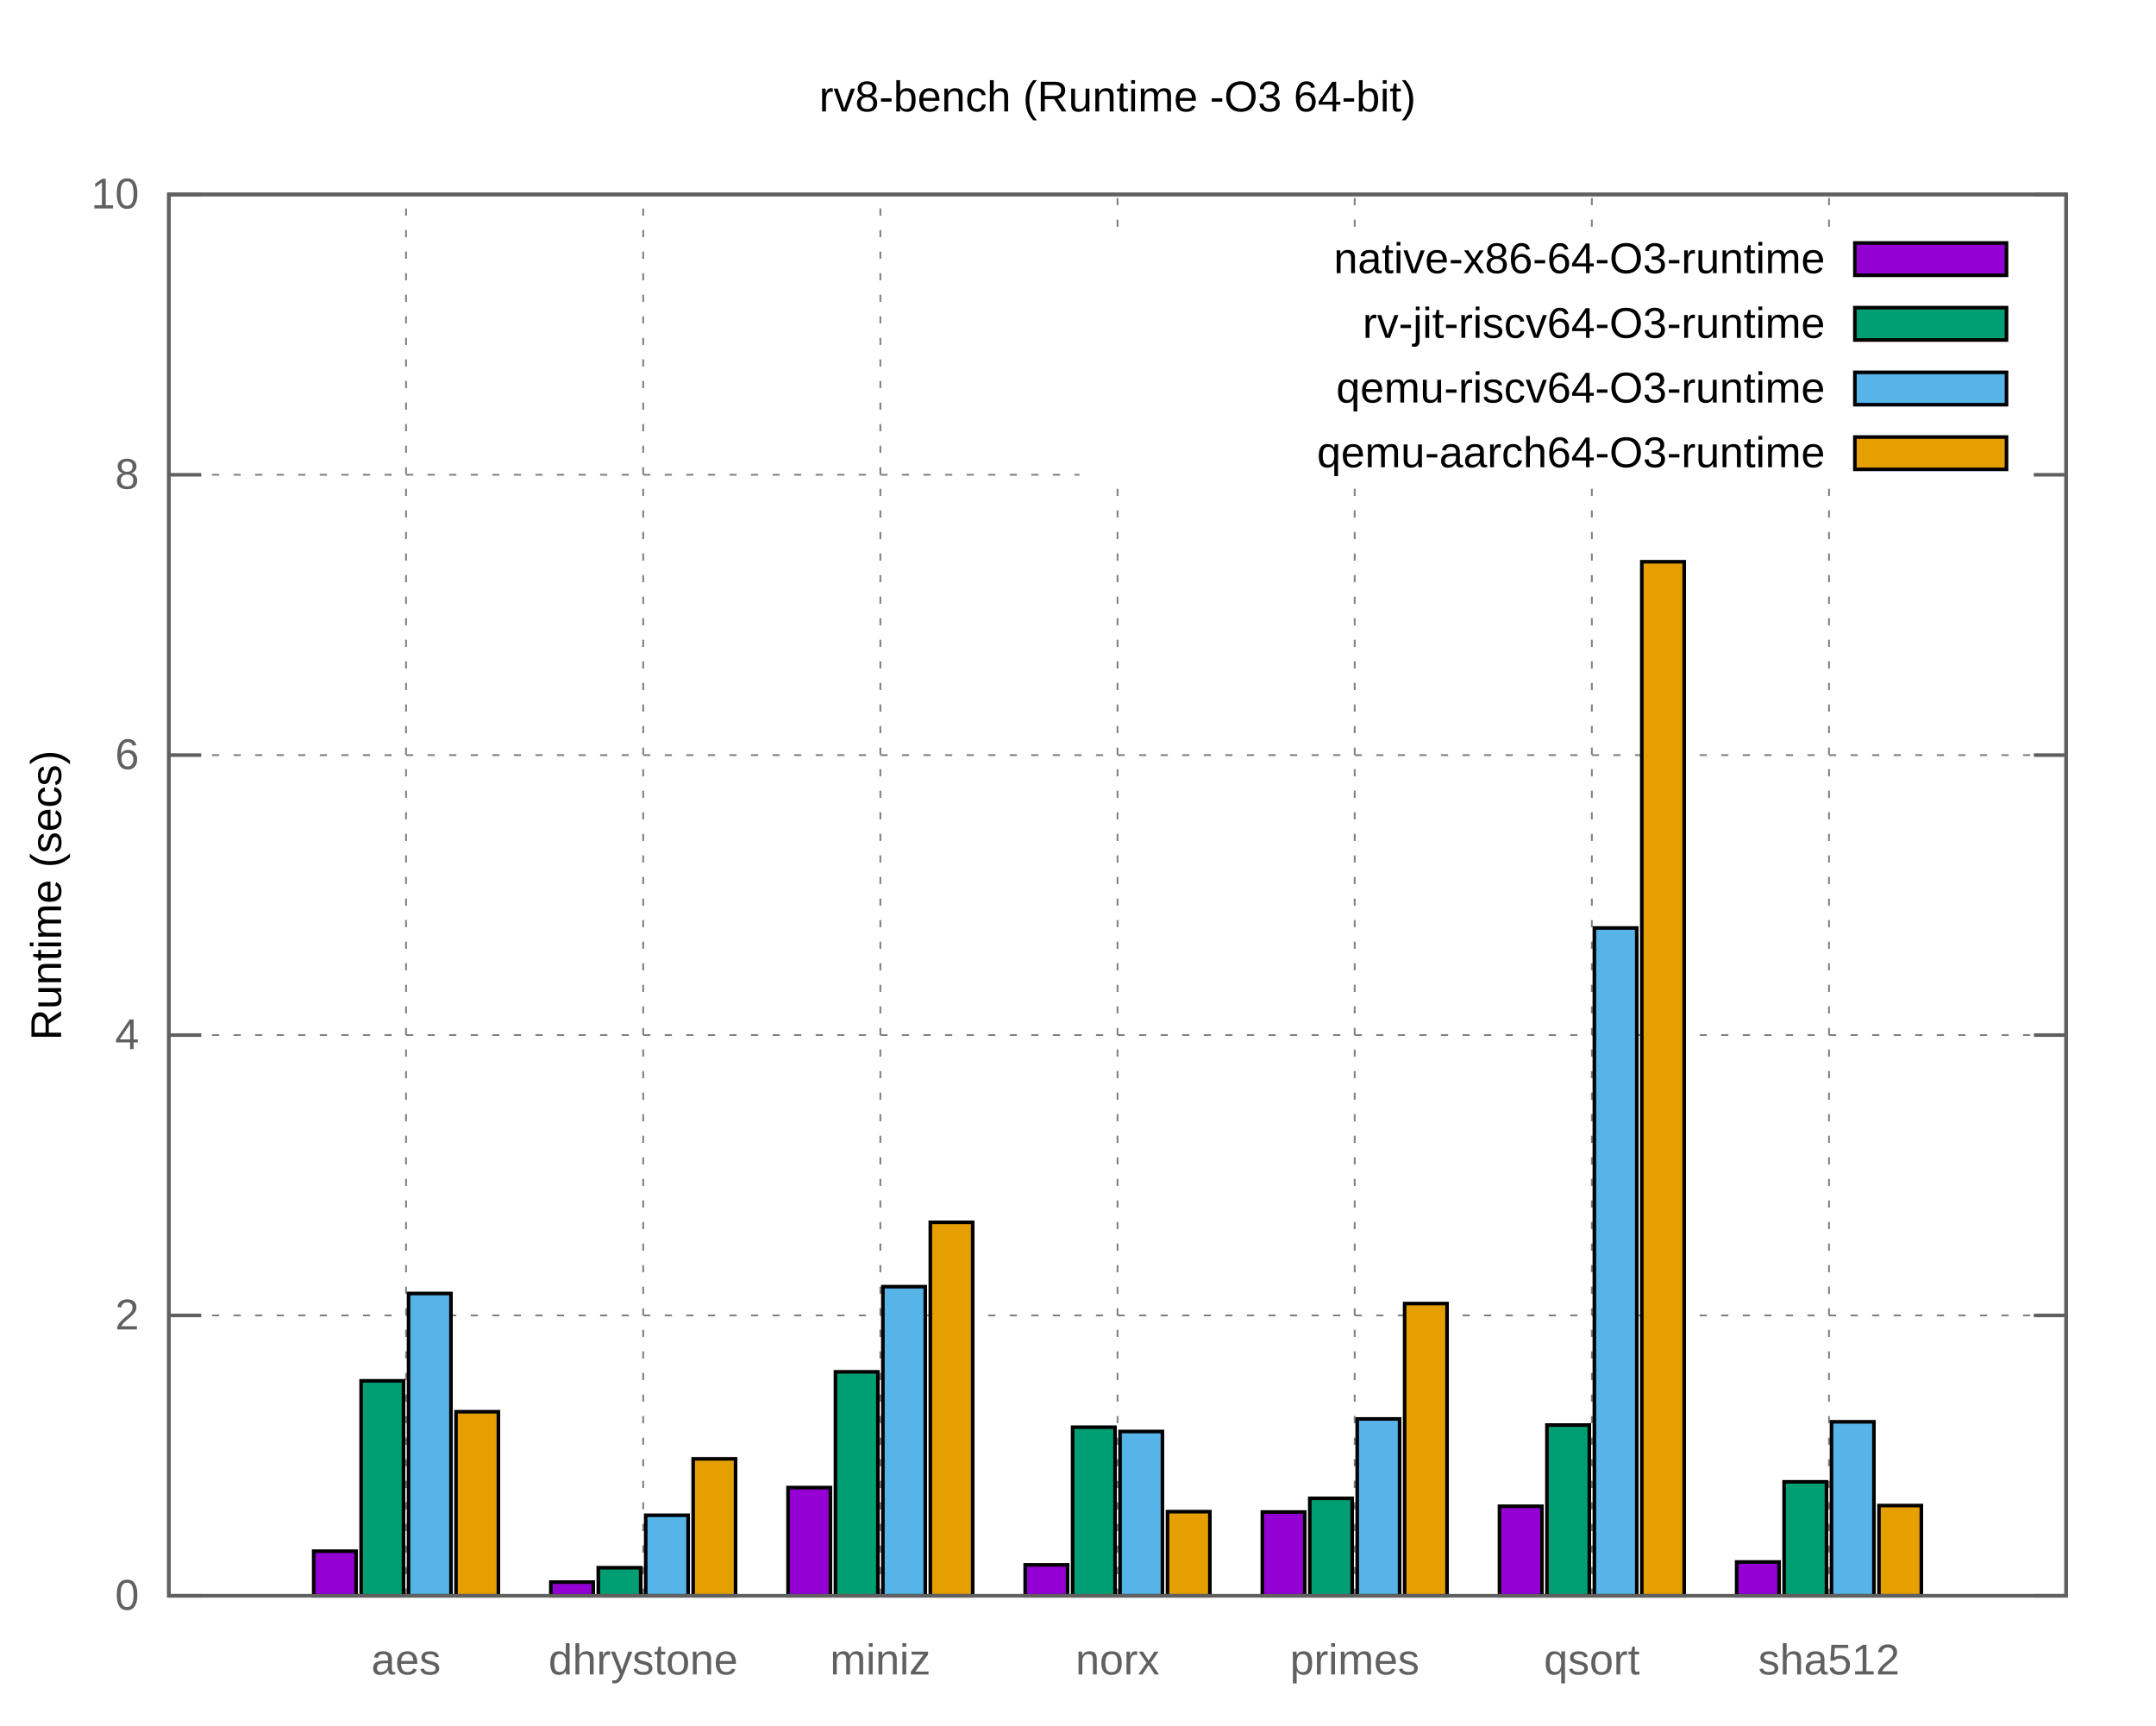
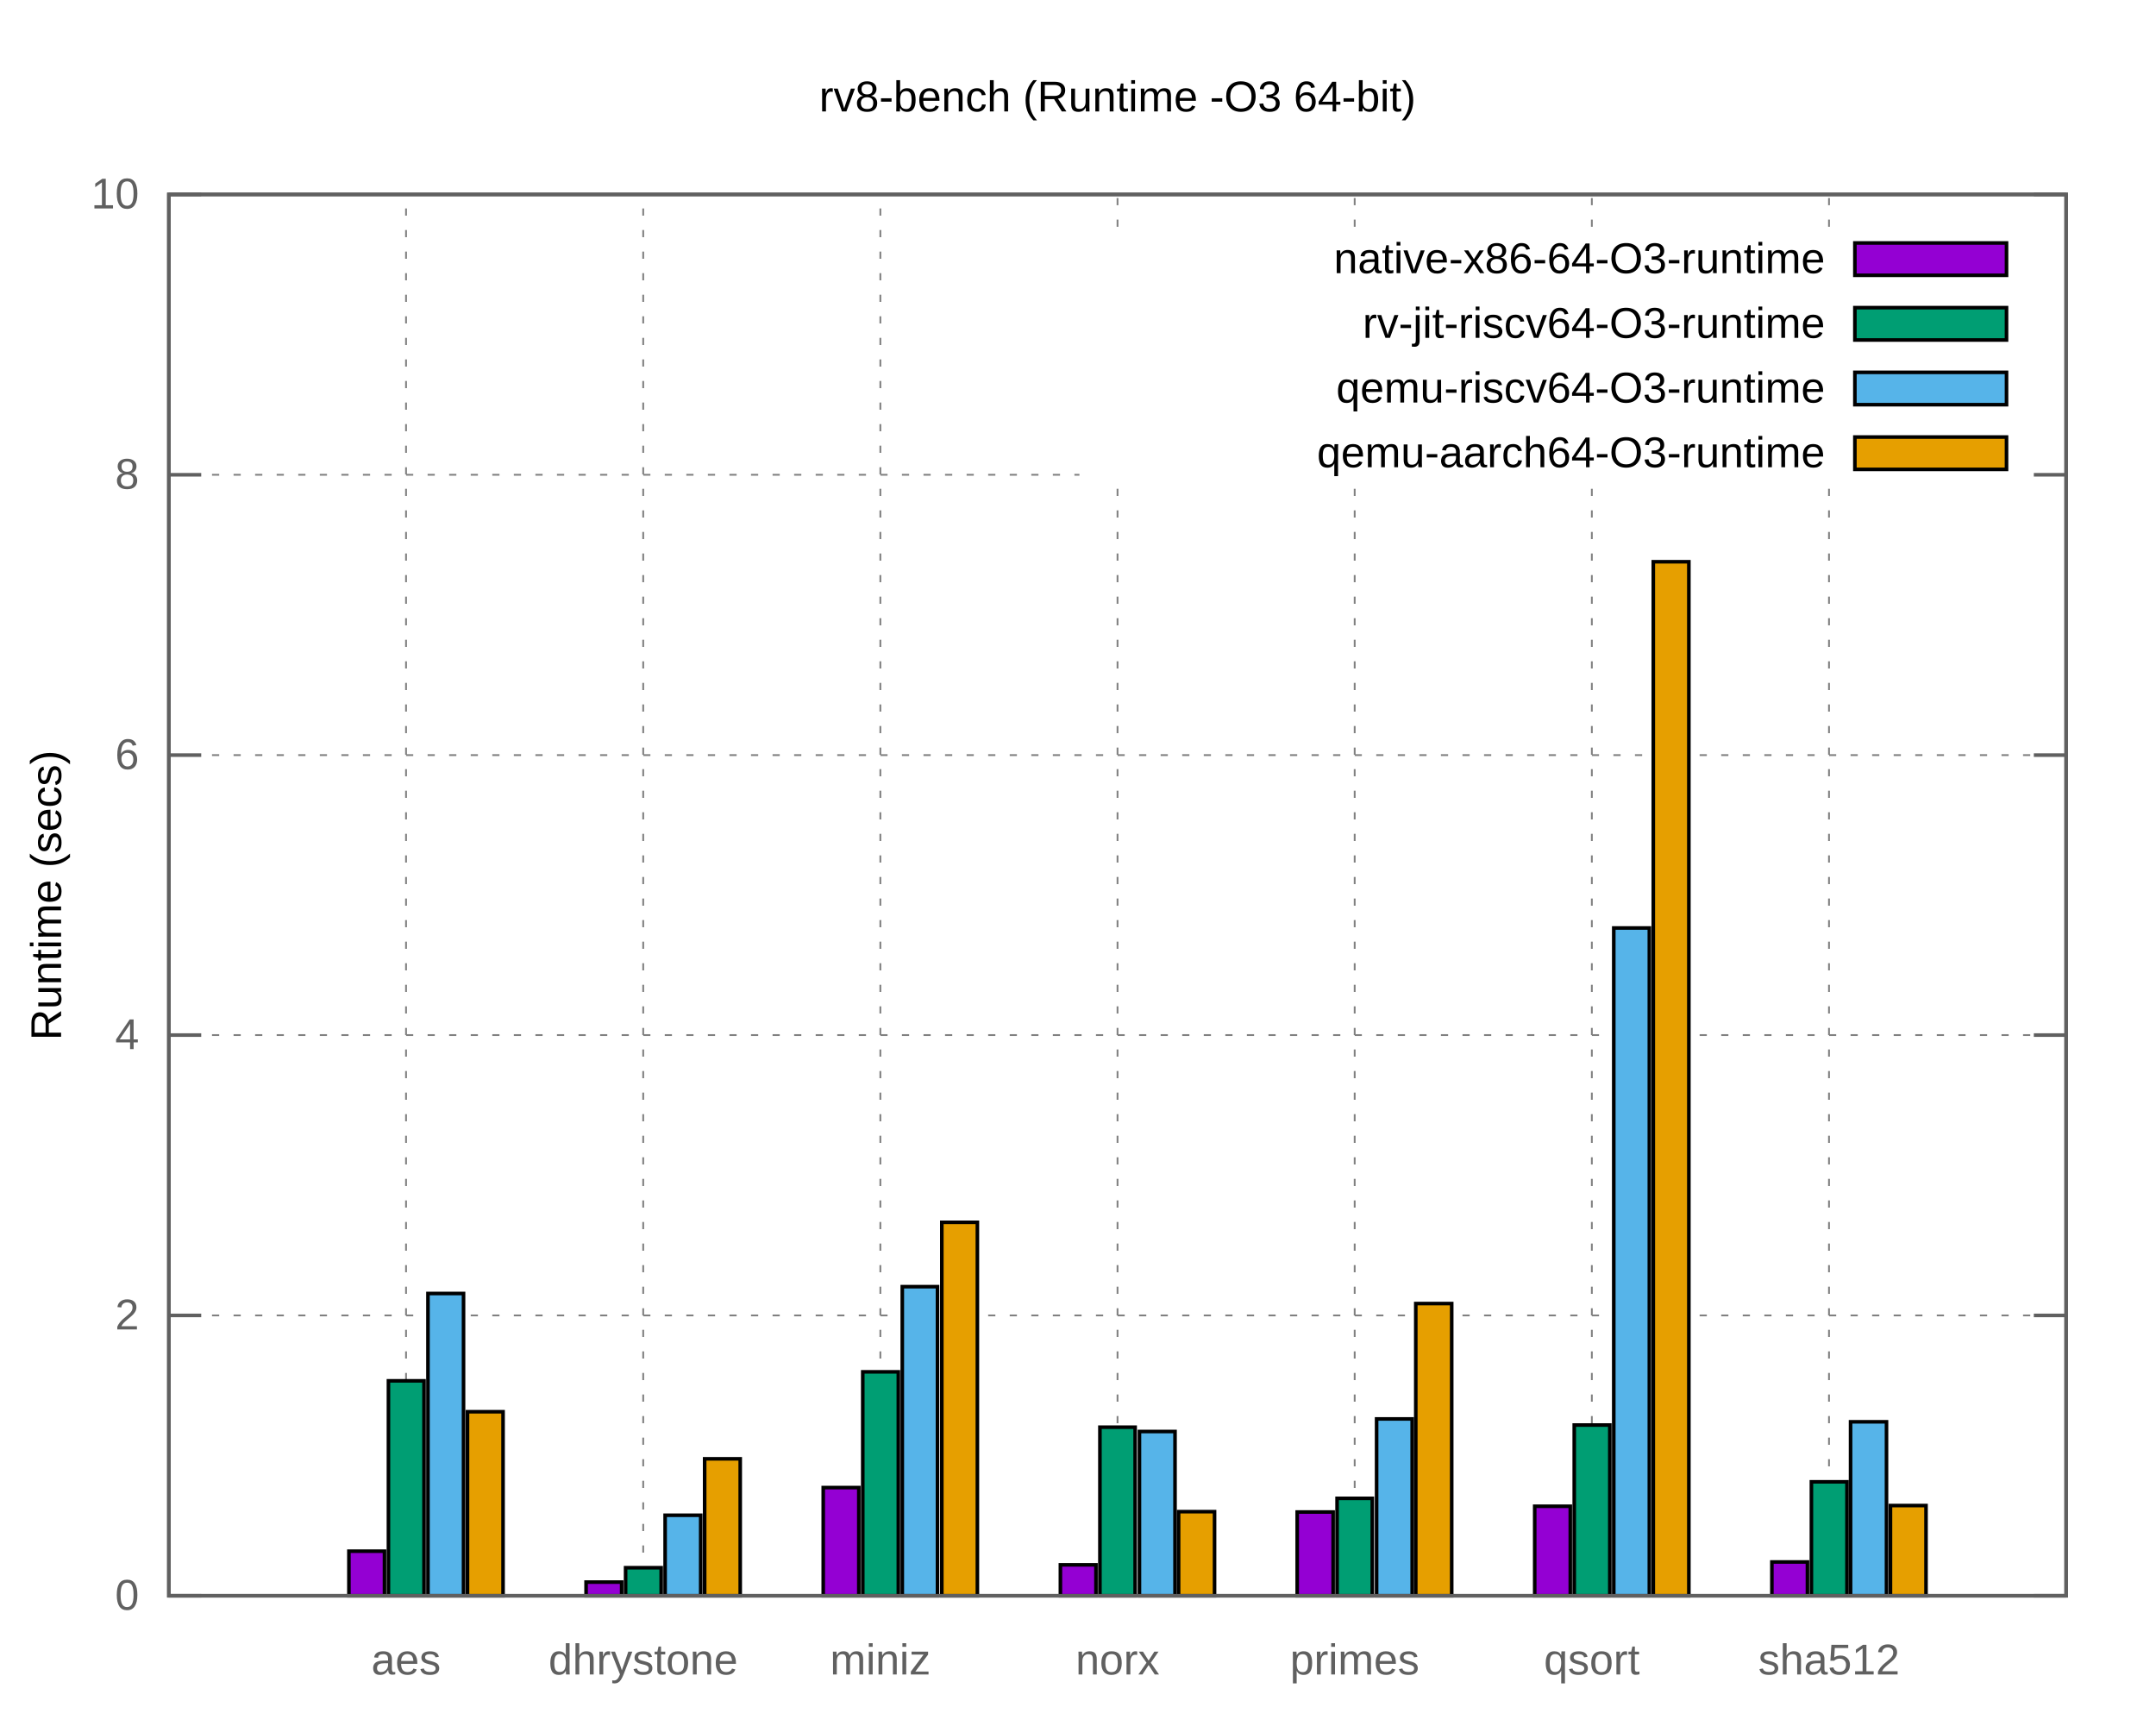
<svg xmlns="http://www.w3.org/2000/svg" xmlns:xlink="http://www.w3.org/1999/xlink" width="600" height="480" viewBox="0 0 600 480">
  <g id="gnuplot_canvas">
    <rect x="0" y="0" width="600" height="480" fill="none" />
    <defs>
      <circle id="gpDot" r="0.5" stroke-width="0.5" />
      <path id="gpPt0" stroke-width="0.222" stroke="currentColor" d="M-1,0 h2 M0,-1 v2" />
      <path id="gpPt1" stroke-width="0.222" stroke="currentColor" d="M-1,-1 L1,1 M1,-1 L-1,1" />
      <path id="gpPt2" stroke-width="0.222" stroke="currentColor" d="M-1,0 L1,0 M0,-1 L0,1 M-1,-1 L1,1 M-1,1 L1,-1" />
      <rect id="gpPt3" stroke-width="0.222" stroke="currentColor" x="-1" y="-1" width="2" height="2" />
      <rect id="gpPt4" stroke-width="0.222" stroke="currentColor" fill="currentColor" x="-1" y="-1" width="2" height="2" />
      <circle id="gpPt5" stroke-width="0.222" stroke="currentColor" cx="0" cy="0" r="1" />
      <use xlink:href="#gpPt5" id="gpPt6" fill="currentColor" stroke="none" />
      <path id="gpPt7" stroke-width="0.222" stroke="currentColor" d="M0,-1.33 L-1.33,0.67 L1.33,0.67 z" />
      <use xlink:href="#gpPt7" id="gpPt8" fill="currentColor" stroke="none" />
      <use xlink:href="#gpPt7" id="gpPt9" stroke="currentColor" transform="rotate(180)" />
      <use xlink:href="#gpPt9" id="gpPt10" fill="currentColor" stroke="none" />
      <use xlink:href="#gpPt3" id="gpPt11" stroke="currentColor" transform="rotate(45)" />
      <use xlink:href="#gpPt11" id="gpPt12" fill="currentColor" stroke="none" />
      <path id="gpPt13" stroke-width="0.222" stroke="currentColor" d="M0,1.330 L1.265,0.411 L0.782,-1.067 L-0.782,-1.076 L-1.265,0.411 z" />
      <use xlink:href="#gpPt13" id="gpPt14" fill="currentColor" stroke="none" />
      <filter id="textbox" filterUnits="objectBoundingBox" x="0" y="0" height="1" width="1">
        <feFlood flood-color="white" flood-opacity="1" result="bgnd" />
        <feComposite in="SourceGraphic" in2="bgnd" operator="atop" />
      </filter>
      <filter id="greybox" filterUnits="objectBoundingBox" x="0" y="0" height="1" width="1">
        <feFlood flood-color="lightgrey" flood-opacity="1" result="grey" />
        <feComposite in="SourceGraphic" in2="grey" operator="atop" />
      </filter>
    </defs>
    <g fill="none" color="white" stroke="currentColor" stroke-width="1.00" stroke-linecap="butt" stroke-linejoin="miter">
</g>
    <g fill="none" color="black" stroke="currentColor" stroke-width="1.00" stroke-linecap="butt" stroke-linejoin="miter">
</g>
    <g fill="none" color="black" stroke="rgb( 96,  96,  96)" stroke-width="0.50" stroke-linecap="butt" stroke-linejoin="miter">
</g>
    <g fill="none" color="gray" stroke="currentColor" stroke-width="0.50" stroke-linecap="butt" stroke-linejoin="miter">
      <path stroke="gray" stroke-dasharray="2,4" class="gridline" d="M47.0,444.0 L575.0,444.0  " />
    </g>
    <g fill="none" color="gray" stroke="gray" stroke-width="1.00" stroke-linecap="butt" stroke-linejoin="miter">
</g>
    <g fill="none" color="black" stroke="currentColor" stroke-width="1.00" stroke-linecap="butt" stroke-linejoin="miter">
      <path stroke="rgb( 96,  96,  96)" d="M47.0,444.0 L56.0,444.0 M575.0,444.0 L566.0,444.0  " />
      <g transform="translate(38.7,447.9)" stroke="none" fill="rgb(96,96,96)" font-family="Arial" font-size="12.00" text-anchor="end">
        <text>
          <tspan font-family="Arial"> 0</tspan>
        </text>
      </g>
    </g>
    <g fill="none" color="black" stroke="currentColor" stroke-width="1.00" stroke-linecap="butt" stroke-linejoin="miter">
</g>
    <g fill="none" color="black" stroke="rgb( 96,  96,  96)" stroke-width="0.50" stroke-linecap="butt" stroke-linejoin="miter">
</g>
    <g fill="none" color="gray" stroke="currentColor" stroke-width="0.50" stroke-linecap="butt" stroke-linejoin="miter">
      <path stroke="gray" stroke-dasharray="2,4" class="gridline" d="M47.0,366.0 L575.0,366.0  " />
    </g>
    <g fill="none" color="gray" stroke="gray" stroke-width="1.00" stroke-linecap="butt" stroke-linejoin="miter">
</g>
    <g fill="none" color="black" stroke="currentColor" stroke-width="1.00" stroke-linecap="butt" stroke-linejoin="miter">
      <path stroke="rgb( 96,  96,  96)" d="M47.0,366.0 L56.0,366.0 M575.0,366.0 L566.0,366.0  " />
      <g transform="translate(38.7,369.9)" stroke="none" fill="rgb(96,96,96)" font-family="Arial" font-size="12.00" text-anchor="end">
        <text>
          <tspan font-family="Arial"> 2</tspan>
        </text>
      </g>
    </g>
    <g fill="none" color="black" stroke="currentColor" stroke-width="1.00" stroke-linecap="butt" stroke-linejoin="miter">
</g>
    <g fill="none" color="black" stroke="rgb( 96,  96,  96)" stroke-width="0.50" stroke-linecap="butt" stroke-linejoin="miter">
</g>
    <g fill="none" color="gray" stroke="currentColor" stroke-width="0.50" stroke-linecap="butt" stroke-linejoin="miter">
      <path stroke="gray" stroke-dasharray="2,4" class="gridline" d="M47.0,288.0 L575.0,288.0  " />
    </g>
    <g fill="none" color="gray" stroke="gray" stroke-width="1.00" stroke-linecap="butt" stroke-linejoin="miter">
</g>
    <g fill="none" color="black" stroke="currentColor" stroke-width="1.00" stroke-linecap="butt" stroke-linejoin="miter">
      <path stroke="rgb( 96,  96,  96)" d="M47.0,288.0 L56.0,288.0 M575.0,288.0 L566.0,288.0  " />
      <g transform="translate(38.7,291.9)" stroke="none" fill="rgb(96,96,96)" font-family="Arial" font-size="12.00" text-anchor="end">
        <text>
          <tspan font-family="Arial"> 4</tspan>
        </text>
      </g>
    </g>
    <g fill="none" color="black" stroke="currentColor" stroke-width="1.00" stroke-linecap="butt" stroke-linejoin="miter">
</g>
    <g fill="none" color="black" stroke="rgb( 96,  96,  96)" stroke-width="0.50" stroke-linecap="butt" stroke-linejoin="miter">
</g>
    <g fill="none" color="gray" stroke="currentColor" stroke-width="0.50" stroke-linecap="butt" stroke-linejoin="miter">
      <path stroke="gray" stroke-dasharray="2,4" class="gridline" d="M47.0,210.1 L575.0,210.1  " />
    </g>
    <g fill="none" color="gray" stroke="gray" stroke-width="1.00" stroke-linecap="butt" stroke-linejoin="miter">
</g>
    <g fill="none" color="black" stroke="currentColor" stroke-width="1.00" stroke-linecap="butt" stroke-linejoin="miter">
      <path stroke="rgb( 96,  96,  96)" d="M47.0,210.1 L56.0,210.1 M575.0,210.1 L566.0,210.1  " />
      <g transform="translate(38.7,214.0)" stroke="none" fill="rgb(96,96,96)" font-family="Arial" font-size="12.00" text-anchor="end">
        <text>
          <tspan font-family="Arial"> 6</tspan>
        </text>
      </g>
    </g>
    <g fill="none" color="black" stroke="currentColor" stroke-width="1.00" stroke-linecap="butt" stroke-linejoin="miter">
</g>
    <g fill="none" color="black" stroke="rgb( 96,  96,  96)" stroke-width="0.50" stroke-linecap="butt" stroke-linejoin="miter">
</g>
    <g fill="none" color="gray" stroke="currentColor" stroke-width="0.50" stroke-linecap="butt" stroke-linejoin="miter">
      <path stroke="gray" stroke-dasharray="2,4" class="gridline" d="M47.0,132.1 L300.4,132.1 M566.7,132.1 L575.0,132.1  " />
    </g>
    <g fill="none" color="gray" stroke="gray" stroke-width="1.00" stroke-linecap="butt" stroke-linejoin="miter">
</g>
    <g fill="none" color="black" stroke="currentColor" stroke-width="1.00" stroke-linecap="butt" stroke-linejoin="miter">
      <path stroke="rgb( 96,  96,  96)" d="M47.0,132.1 L56.0,132.1 M575.0,132.1 L566.0,132.1  " />
      <g transform="translate(38.7,136.0)" stroke="none" fill="rgb(96,96,96)" font-family="Arial" font-size="12.00" text-anchor="end">
        <text>
          <tspan font-family="Arial"> 8</tspan>
        </text>
      </g>
    </g>
    <g fill="none" color="black" stroke="currentColor" stroke-width="1.00" stroke-linecap="butt" stroke-linejoin="miter">
</g>
    <g fill="none" color="black" stroke="rgb( 96,  96,  96)" stroke-width="0.50" stroke-linecap="butt" stroke-linejoin="miter">
</g>
    <g fill="none" color="gray" stroke="currentColor" stroke-width="0.50" stroke-linecap="butt" stroke-linejoin="miter">
      <path stroke="gray" stroke-dasharray="2,4" class="gridline" d="M47.0,54.1 L575.0,54.1  " />
    </g>
    <g fill="none" color="gray" stroke="gray" stroke-width="1.00" stroke-linecap="butt" stroke-linejoin="miter">
</g>
    <g fill="none" color="black" stroke="currentColor" stroke-width="1.00" stroke-linecap="butt" stroke-linejoin="miter">
      <path stroke="rgb( 96,  96,  96)" d="M47.0,54.1 L56.0,54.1 M575.0,54.1 L566.0,54.1  " />
      <g transform="translate(38.7,58.0)" stroke="none" fill="rgb(96,96,96)" font-family="Arial" font-size="12.00" text-anchor="end">
        <text>
          <tspan font-family="Arial"> 10</tspan>
        </text>
      </g>
    </g>
    <g fill="none" color="black" stroke="currentColor" stroke-width="1.00" stroke-linecap="butt" stroke-linejoin="miter">
</g>
    <g fill="none" color="black" stroke="rgb( 96,  96,  96)" stroke-width="0.50" stroke-linecap="butt" stroke-linejoin="miter">
</g>
    <g fill="none" color="gray" stroke="currentColor" stroke-width="0.50" stroke-linecap="butt" stroke-linejoin="miter">
      <path stroke="gray" stroke-dasharray="2,4" class="gridline" d="M113.0,444.0 L113.0,54.1  " />
    </g>
    <g fill="none" color="gray" stroke="gray" stroke-width="1.00" stroke-linecap="butt" stroke-linejoin="miter">
</g>
    <g fill="none" color="black" stroke="currentColor" stroke-width="1.00" stroke-linecap="butt" stroke-linejoin="miter">
      <path stroke="rgb( 96,  96,  96)" d="M113.0,444.0 M113.0,54.1  " />
      <g transform="translate(113.0,465.9)" stroke="none" fill="rgb(96,96,96)" font-family="Arial" font-size="12.00" text-anchor="middle">
        <text>
          <tspan font-family="Arial">aes</tspan>
        </text>
      </g>
    </g>
    <g fill="none" color="black" stroke="currentColor" stroke-width="1.00" stroke-linecap="butt" stroke-linejoin="miter">
</g>
    <g fill="none" color="black" stroke="rgb( 96,  96,  96)" stroke-width="0.50" stroke-linecap="butt" stroke-linejoin="miter">
</g>
    <g fill="none" color="gray" stroke="currentColor" stroke-width="0.50" stroke-linecap="butt" stroke-linejoin="miter">
      <path stroke="gray" stroke-dasharray="2,4" class="gridline" d="M179.0,444.0 L179.0,54.1  " />
    </g>
    <g fill="none" color="gray" stroke="gray" stroke-width="1.00" stroke-linecap="butt" stroke-linejoin="miter">
</g>
    <g fill="none" color="black" stroke="currentColor" stroke-width="1.00" stroke-linecap="butt" stroke-linejoin="miter">
      <path stroke="rgb( 96,  96,  96)" d="M179.0,444.0 M179.0,54.1  " />
      <g transform="translate(179.0,465.9)" stroke="none" fill="rgb(96,96,96)" font-family="Arial" font-size="12.00" text-anchor="middle">
        <text>
          <tspan font-family="Arial">dhrystone</tspan>
        </text>
      </g>
    </g>
    <g fill="none" color="black" stroke="currentColor" stroke-width="1.00" stroke-linecap="butt" stroke-linejoin="miter">
</g>
    <g fill="none" color="black" stroke="rgb( 96,  96,  96)" stroke-width="0.50" stroke-linecap="butt" stroke-linejoin="miter">
</g>
    <g fill="none" color="gray" stroke="currentColor" stroke-width="0.50" stroke-linecap="butt" stroke-linejoin="miter">
      <path stroke="gray" stroke-dasharray="2,4" class="gridline" d="M245.0,444.0 L245.0,54.1  " />
    </g>
    <g fill="none" color="gray" stroke="gray" stroke-width="1.00" stroke-linecap="butt" stroke-linejoin="miter">
</g>
    <g fill="none" color="black" stroke="currentColor" stroke-width="1.00" stroke-linecap="butt" stroke-linejoin="miter">
      <path stroke="rgb( 96,  96,  96)" d="M245.0,444.0 M245.0,54.1  " />
      <g transform="translate(245.0,465.9)" stroke="none" fill="rgb(96,96,96)" font-family="Arial" font-size="12.00" text-anchor="middle">
        <text>
          <tspan font-family="Arial">miniz</tspan>
        </text>
      </g>
    </g>
    <g fill="none" color="black" stroke="currentColor" stroke-width="1.00" stroke-linecap="butt" stroke-linejoin="miter">
</g>
    <g fill="none" color="black" stroke="rgb( 96,  96,  96)" stroke-width="0.50" stroke-linecap="butt" stroke-linejoin="miter">
</g>
    <g fill="none" color="gray" stroke="currentColor" stroke-width="0.50" stroke-linecap="butt" stroke-linejoin="miter">
      <path stroke="gray" stroke-dasharray="2,4" class="gridline" d="M311.0,444.0 L311.0,135.1 M311.0,63.1 L311.0,54.1  " />
    </g>
    <g fill="none" color="gray" stroke="gray" stroke-width="1.00" stroke-linecap="butt" stroke-linejoin="miter">
</g>
    <g fill="none" color="black" stroke="currentColor" stroke-width="1.00" stroke-linecap="butt" stroke-linejoin="miter">
      <path stroke="rgb( 96,  96,  96)" d="M311.0,444.0 M311.0,54.1  " />
      <g transform="translate(311.0,465.9)" stroke="none" fill="rgb(96,96,96)" font-family="Arial" font-size="12.00" text-anchor="middle">
        <text>
          <tspan font-family="Arial">norx</tspan>
        </text>
      </g>
    </g>
    <g fill="none" color="black" stroke="currentColor" stroke-width="1.00" stroke-linecap="butt" stroke-linejoin="miter">
</g>
    <g fill="none" color="black" stroke="rgb( 96,  96,  96)" stroke-width="0.50" stroke-linecap="butt" stroke-linejoin="miter">
</g>
    <g fill="none" color="gray" stroke="currentColor" stroke-width="0.50" stroke-linecap="butt" stroke-linejoin="miter">
      <path stroke="gray" stroke-dasharray="2,4" class="gridline" d="M377.0,444.0 L377.0,135.1 M377.0,63.1 L377.0,54.1  " />
    </g>
    <g fill="none" color="gray" stroke="gray" stroke-width="1.00" stroke-linecap="butt" stroke-linejoin="miter">
</g>
    <g fill="none" color="black" stroke="currentColor" stroke-width="1.00" stroke-linecap="butt" stroke-linejoin="miter">
      <path stroke="rgb( 96,  96,  96)" d="M377.0,444.0 M377.0,54.1  " />
      <g transform="translate(377.0,465.9)" stroke="none" fill="rgb(96,96,96)" font-family="Arial" font-size="12.00" text-anchor="middle">
        <text>
          <tspan font-family="Arial">primes</tspan>
        </text>
      </g>
    </g>
    <g fill="none" color="black" stroke="currentColor" stroke-width="1.00" stroke-linecap="butt" stroke-linejoin="miter">
</g>
    <g fill="none" color="black" stroke="rgb( 96,  96,  96)" stroke-width="0.50" stroke-linecap="butt" stroke-linejoin="miter">
</g>
    <g fill="none" color="gray" stroke="currentColor" stroke-width="0.50" stroke-linecap="butt" stroke-linejoin="miter">
      <path stroke="gray" stroke-dasharray="2,4" class="gridline" d="M443.0,444.0 L443.0,135.1 M443.0,63.1 L443.0,54.1  " />
    </g>
    <g fill="none" color="gray" stroke="gray" stroke-width="1.00" stroke-linecap="butt" stroke-linejoin="miter">
</g>
    <g fill="none" color="black" stroke="currentColor" stroke-width="1.00" stroke-linecap="butt" stroke-linejoin="miter">
      <path stroke="rgb( 96,  96,  96)" d="M443.0,444.0 M443.0,54.1  " />
      <g transform="translate(443.0,465.9)" stroke="none" fill="rgb(96,96,96)" font-family="Arial" font-size="12.00" text-anchor="middle">
        <text>
          <tspan font-family="Arial">qsort</tspan>
        </text>
      </g>
    </g>
    <g fill="none" color="black" stroke="currentColor" stroke-width="1.00" stroke-linecap="butt" stroke-linejoin="miter">
</g>
    <g fill="none" color="black" stroke="rgb( 96,  96,  96)" stroke-width="0.50" stroke-linecap="butt" stroke-linejoin="miter">
</g>
    <g fill="none" color="gray" stroke="currentColor" stroke-width="0.50" stroke-linecap="butt" stroke-linejoin="miter">
      <path stroke="gray" stroke-dasharray="2,4" class="gridline" d="M509.0,444.0 L509.0,135.1 M509.0,63.1 L509.0,54.1  " />
    </g>
    <g fill="none" color="gray" stroke="gray" stroke-width="1.00" stroke-linecap="butt" stroke-linejoin="miter">
</g>
    <g fill="none" color="black" stroke="currentColor" stroke-width="1.00" stroke-linecap="butt" stroke-linejoin="miter">
      <path stroke="rgb( 96,  96,  96)" d="M509.0,444.0 M509.0,54.1  " />
      <g transform="translate(509.0,465.9)" stroke="none" fill="rgb(96,96,96)" font-family="Arial" font-size="12.00" text-anchor="middle">
        <text>
          <tspan font-family="Arial">sha512</tspan>
        </text>
      </g>
    </g>
    <g fill="none" color="black" stroke="currentColor" stroke-width="1.00" stroke-linecap="butt" stroke-linejoin="miter">
</g>
    <g fill="none" color="black" stroke="currentColor" stroke-width="1.00" stroke-linecap="butt" stroke-linejoin="miter">
      <path stroke="rgb( 96,  96,  96)" d="M47.0,54.1 L47.0,444.0 L575.0,444.0 L575.0,54.1 L47.0,54.1 Z  " />
    </g>
    <g fill="none" color="black" stroke="currentColor" stroke-width="1.00" stroke-linecap="butt" stroke-linejoin="miter">
      <g transform="translate(17.0,249.1) rotate(270)" stroke="none" fill="black" font-family="Arial" font-size="12.00" text-anchor="middle">
        <text>
          <tspan font-family="Arial">Runtime (secs)</tspan>
        </text>
      </g>
    </g>
    <g fill="none" color="black" stroke="currentColor" stroke-width="1.00" stroke-linecap="butt" stroke-linejoin="miter">
      <g transform="translate(311.0,31.0)" stroke="none" fill="black" font-family="Arial" font-size="12.00" text-anchor="middle">
        <text>
          <tspan font-family="Arial">rv8-bench (Runtime -O3 64-bit)</tspan>
        </text>
      </g>
    </g>
    <g id="gnuplot_plot_1">
      <g fill="none" color="black" stroke="currentColor" stroke-width="1.00" stroke-linecap="butt" stroke-linejoin="miter">
        <g transform="translate(507.9,76.0)" stroke="none" fill="black" font-family="Arial" font-size="12.00" text-anchor="end">
          <text>
            <tspan font-family="Arial">native-x86-64-O3-runtime</tspan>
          </text>
        </g>
      </g>
      <g fill="none" color="black" stroke="currentColor" stroke-width="1.00" stroke-linecap="butt" stroke-linejoin="miter">
        <g stroke="none" shape-rendering="crispEdges">
          <polygon fill="rgb(148,   0, 211)" points="516.2,76.6 558.4,76.6 558.4,67.6 516.2,67.6 " />
        </g>
        <path stroke="black" d="M516.2,76.6 L558.4,76.6 L558.4,67.6 L516.2,67.6 L516.2,76.6 Z  " />
      </g>
      <g fill="none" color="black" stroke="currentColor" stroke-width="1.00" stroke-linecap="butt" stroke-linejoin="miter">
        <g stroke="none" shape-rendering="crispEdges">
-           <polygon fill="rgb(148,   0, 211)" points="87.3,444.0 99.2,444.0 99.2,431.5 87.3,431.5 " />
-         </g>
-         <path stroke="black" d="M87.3,444.0 L87.3,431.6 L99.1,431.6 L99.1,444.0 L87.3,444.0 Z  " />
-       </g>
-       <g fill="none" color="black" stroke="currentColor" stroke-width="1.00" stroke-linecap="butt" stroke-linejoin="miter">
-         <g stroke="none" shape-rendering="crispEdges">
-           <polygon fill="rgb(148,   0, 211)" points="153.3,444.0 165.2,444.0 165.2,440.1 153.3,440.1 " />
-         </g>
-         <path stroke="black" d="M153.3,444.0 L153.3,440.2 L165.1,440.2 L165.1,444.0 L153.3,444.0 Z  " />
-       </g>
-       <g fill="none" color="black" stroke="currentColor" stroke-width="1.00" stroke-linecap="butt" stroke-linejoin="miter">
-         <g stroke="none" shape-rendering="crispEdges">
-           <polygon fill="rgb(148,   0, 211)" points="219.3,444.0 231.2,444.0 231.2,413.8 219.3,413.8 " />
-         </g>
-         <path stroke="black" d="M219.3,444.0 L219.3,413.9 L231.1,413.9 L231.1,444.0 L219.3,444.0 Z  " />
-       </g>
-       <g fill="none" color="black" stroke="currentColor" stroke-width="1.00" stroke-linecap="butt" stroke-linejoin="miter">
-         <g stroke="none" shape-rendering="crispEdges">
-           <polygon fill="rgb(148,   0, 211)" points="285.3,444.0 297.2,444.0 297.2,435.3 285.3,435.3 " />
-         </g>
-         <path stroke="black" d="M285.3,444.0 L285.3,435.4 L297.1,435.4 L297.1,444.0 L285.3,444.0 Z  " />
-       </g>
-       <g fill="none" color="black" stroke="currentColor" stroke-width="1.00" stroke-linecap="butt" stroke-linejoin="miter">
-         <g stroke="none" shape-rendering="crispEdges">
-           <polygon fill="rgb(148,   0, 211)" points="351.3,444.0 363.2,444.0 363.2,420.6 351.3,420.6 " />
-         </g>
-         <path stroke="black" d="M351.3,444.0 L351.3,420.7 L363.1,420.7 L363.1,444.0 L351.3,444.0 Z  " />
-       </g>
-       <g fill="none" color="black" stroke="currentColor" stroke-width="1.00" stroke-linecap="butt" stroke-linejoin="miter">
-         <g stroke="none" shape-rendering="crispEdges">
-           <polygon fill="rgb(148,   0, 211)" points="417.3,444.0 429.2,444.0 429.2,419.0 417.3,419.0 " />
-         </g>
-         <path stroke="black" d="M417.3,444.0 L417.3,419.1 L429.1,419.1 L429.1,444.0 L417.3,444.0 Z  " />
-       </g>
-       <g fill="none" color="black" stroke="currentColor" stroke-width="1.00" stroke-linecap="butt" stroke-linejoin="miter">
-         <g stroke="none" shape-rendering="crispEdges">
-           <polygon fill="rgb(148,   0, 211)" points="483.3,444.0 495.2,444.0 495.2,434.5 483.3,434.5 " />
-         </g>
-         <path stroke="black" d="M483.3,444.0 L483.3,434.6 L495.1,434.6 L495.1,444.0 L483.3,444.0 Z  " />
+           <polygon fill="rgb(148,   0, 211)" points="97.1,444.0 107.1,444.0 107.1,431.5 97.1,431.5 " />
+         </g>
+         <path stroke="black" d="M97.1,444.0 L97.1,431.6 L107.0,431.6 L107.0,444.0 L97.1,444.0 Z  " />
+       </g>
+       <g fill="none" color="black" stroke="currentColor" stroke-width="1.00" stroke-linecap="butt" stroke-linejoin="miter">
+         <g stroke="none" shape-rendering="crispEdges">
+           <polygon fill="rgb(148,   0, 211)" points="163.1,444.0 173.1,444.0 173.1,440.1 163.1,440.1 " />
+         </g>
+         <path stroke="black" d="M163.1,444.0 L163.1,440.2 L173.0,440.2 L173.0,444.0 L163.1,444.0 Z  " />
+       </g>
+       <g fill="none" color="black" stroke="currentColor" stroke-width="1.00" stroke-linecap="butt" stroke-linejoin="miter">
+         <g stroke="none" shape-rendering="crispEdges">
+           <polygon fill="rgb(148,   0, 211)" points="229.1,444.0 239.1,444.0 239.1,413.8 229.1,413.8 " />
+         </g>
+         <path stroke="black" d="M229.1,444.0 L229.1,413.9 L239.0,413.9 L239.0,444.0 L229.1,444.0 Z  " />
+       </g>
+       <g fill="none" color="black" stroke="currentColor" stroke-width="1.00" stroke-linecap="butt" stroke-linejoin="miter">
+         <g stroke="none" shape-rendering="crispEdges">
+           <polygon fill="rgb(148,   0, 211)" points="295.1,444.0 305.1,444.0 305.1,435.3 295.1,435.3 " />
+         </g>
+         <path stroke="black" d="M295.1,444.0 L295.1,435.4 L305.0,435.4 L305.0,444.0 L295.1,444.0 Z  " />
+       </g>
+       <g fill="none" color="black" stroke="currentColor" stroke-width="1.00" stroke-linecap="butt" stroke-linejoin="miter">
+         <g stroke="none" shape-rendering="crispEdges">
+           <polygon fill="rgb(148,   0, 211)" points="361.0,444.0 371.1,444.0 371.1,420.6 361.0,420.6 " />
+         </g>
+         <path stroke="black" d="M361.0,444.0 L361.0,420.7 L371.0,420.7 L371.0,444.0 L361.0,444.0 Z  " />
+       </g>
+       <g fill="none" color="black" stroke="currentColor" stroke-width="1.00" stroke-linecap="butt" stroke-linejoin="miter">
+         <g stroke="none" shape-rendering="crispEdges">
+           <polygon fill="rgb(148,   0, 211)" points="427.1,444.0 437.1,444.0 437.1,419.0 427.1,419.0 " />
+         </g>
+         <path stroke="black" d="M427.1,444.0 L427.1,419.1 L437.0,419.1 L437.0,444.0 L427.1,444.0 Z  " />
+       </g>
+       <g fill="none" color="black" stroke="currentColor" stroke-width="1.00" stroke-linecap="butt" stroke-linejoin="miter">
+         <g stroke="none" shape-rendering="crispEdges">
+           <polygon fill="rgb(148,   0, 211)" points="493.1,444.0 503.1,444.0 503.1,434.5 493.1,434.5 " />
+         </g>
+         <path stroke="black" d="M493.1,444.0 L493.1,434.6 L503.0,434.6 L503.0,444.0 L493.1,444.0 Z  " />
      </g>
      <g fill="none" color="black" stroke="currentColor" stroke-width="1.00" stroke-linecap="butt" stroke-linejoin="miter">
</g>
    </g>
    <g id="gnuplot_plot_2">
      <g fill="none" color="black" stroke="currentColor" stroke-width="1.00" stroke-linecap="butt" stroke-linejoin="miter">
        <g transform="translate(507.9,94.0)" stroke="none" fill="black" font-family="Arial" font-size="12.00" text-anchor="end">
          <text>
            <tspan font-family="Arial">rv-jit-riscv64-O3-runtime</tspan>
          </text>
        </g>
      </g>
      <g fill="none" color="black" stroke="currentColor" stroke-width="1.00" stroke-linecap="butt" stroke-linejoin="miter">
        <g stroke="none" shape-rendering="crispEdges">
          <polygon fill="rgb(  0, 158, 115)" points="516.2,94.6 558.4,94.6 558.4,85.6 516.2,85.6 " />
        </g>
        <path stroke="black" d="M516.2,94.6 L558.4,94.6 L558.4,85.6 L516.2,85.6 L516.2,94.6 Z  " />
      </g>
      <g fill="none" color="black" stroke="currentColor" stroke-width="1.00" stroke-linecap="butt" stroke-linejoin="miter">
        <g stroke="none" shape-rendering="crispEdges">
-           <polygon fill="rgb(  0, 158, 115)" points="100.5,444.0 112.4,444.0 112.4,384.1 100.5,384.1 " />
-         </g>
-         <path stroke="black" d="M100.5,444.0 L100.5,384.2 L112.3,384.2 L112.3,444.0 L100.5,444.0 Z  " />
-       </g>
-       <g fill="none" color="black" stroke="currentColor" stroke-width="1.00" stroke-linecap="butt" stroke-linejoin="miter">
-         <g stroke="none" shape-rendering="crispEdges">
-           <polygon fill="rgb(  0, 158, 115)" points="166.5,444.0 178.4,444.0 178.4,436.1 166.5,436.1 " />
-         </g>
-         <path stroke="black" d="M166.5,444.0 L166.5,436.2 L178.3,436.2 L178.3,444.0 L166.5,444.0 Z  " />
-       </g>
-       <g fill="none" color="black" stroke="currentColor" stroke-width="1.00" stroke-linecap="butt" stroke-linejoin="miter">
-         <g stroke="none" shape-rendering="crispEdges">
-           <polygon fill="rgb(  0, 158, 115)" points="232.5,444.0 244.4,444.0 244.4,381.6 232.5,381.6 " />
-         </g>
-         <path stroke="black" d="M232.5,444.0 L232.5,381.7 L244.3,381.7 L244.3,444.0 L232.5,444.0 Z  " />
-       </g>
-       <g fill="none" color="black" stroke="currentColor" stroke-width="1.00" stroke-linecap="butt" stroke-linejoin="miter">
-         <g stroke="none" shape-rendering="crispEdges">
-           <polygon fill="rgb(  0, 158, 115)" points="298.5,444.0 310.4,444.0 310.4,397.0 298.5,397.0 " />
-         </g>
-         <path stroke="black" d="M298.5,444.0 L298.5,397.1 L310.3,397.1 L310.3,444.0 L298.5,444.0 Z  " />
-       </g>
-       <g fill="none" color="black" stroke="currentColor" stroke-width="1.00" stroke-linecap="butt" stroke-linejoin="miter">
-         <g stroke="none" shape-rendering="crispEdges">
-           <polygon fill="rgb(  0, 158, 115)" points="364.5,444.0 376.4,444.0 376.4,416.8 364.5,416.8 " />
-         </g>
-         <path stroke="black" d="M364.5,444.0 L364.5,416.9 L376.3,416.9 L376.3,444.0 L364.5,444.0 Z  " />
-       </g>
-       <g fill="none" color="black" stroke="currentColor" stroke-width="1.00" stroke-linecap="butt" stroke-linejoin="miter">
-         <g stroke="none" shape-rendering="crispEdges">
-           <polygon fill="rgb(  0, 158, 115)" points="430.5,444.0 442.4,444.0 442.4,396.4 430.5,396.4 " />
-         </g>
-         <path stroke="black" d="M430.5,444.0 L430.5,396.5 L442.3,396.5 L442.3,444.0 L430.5,444.0 Z  " />
-       </g>
-       <g fill="none" color="black" stroke="currentColor" stroke-width="1.00" stroke-linecap="butt" stroke-linejoin="miter">
-         <g stroke="none" shape-rendering="crispEdges">
-           <polygon fill="rgb(  0, 158, 115)" points="496.5,444.0 508.4,444.0 508.4,412.2 496.5,412.2 " />
-         </g>
-         <path stroke="black" d="M496.5,444.0 L496.5,412.3 L508.3,412.3 L508.3,444.0 L496.5,444.0 Z  " />
+           <polygon fill="rgb(  0, 158, 115)" points="108.1,444.0 118.1,444.0 118.1,384.1 108.1,384.1 " />
+         </g>
+         <path stroke="black" d="M108.1,444.0 L108.1,384.2 L118.0,384.2 L118.0,444.0 L108.1,444.0 Z  " />
+       </g>
+       <g fill="none" color="black" stroke="currentColor" stroke-width="1.00" stroke-linecap="butt" stroke-linejoin="miter">
+         <g stroke="none" shape-rendering="crispEdges">
+           <polygon fill="rgb(  0, 158, 115)" points="174.1,444.0 184.1,444.0 184.1,436.1 174.1,436.1 " />
+         </g>
+         <path stroke="black" d="M174.1,444.0 L174.1,436.2 L184.0,436.2 L184.0,444.0 L174.1,444.0 Z  " />
+       </g>
+       <g fill="none" color="black" stroke="currentColor" stroke-width="1.00" stroke-linecap="butt" stroke-linejoin="miter">
+         <g stroke="none" shape-rendering="crispEdges">
+           <polygon fill="rgb(  0, 158, 115)" points="240.1,444.0 250.1,444.0 250.1,381.6 240.1,381.6 " />
+         </g>
+         <path stroke="black" d="M240.1,444.0 L240.1,381.7 L250.0,381.7 L250.0,444.0 L240.1,444.0 Z  " />
+       </g>
+       <g fill="none" color="black" stroke="currentColor" stroke-width="1.00" stroke-linecap="butt" stroke-linejoin="miter">
+         <g stroke="none" shape-rendering="crispEdges">
+           <polygon fill="rgb(  0, 158, 115)" points="306.1,444.0 316.0,444.0 316.0,397.0 306.1,397.0 " />
+         </g>
+         <path stroke="black" d="M306.1,444.0 L306.1,397.1 L315.9,397.1 L315.9,444.0 L306.1,444.0 Z  " />
+       </g>
+       <g fill="none" color="black" stroke="currentColor" stroke-width="1.00" stroke-linecap="butt" stroke-linejoin="miter">
+         <g stroke="none" shape-rendering="crispEdges">
+           <polygon fill="rgb(  0, 158, 115)" points="372.1,444.0 382.0,444.0 382.0,416.8 372.1,416.8 " />
+         </g>
+         <path stroke="black" d="M372.1,444.0 L372.1,416.9 L381.9,416.9 L381.9,444.0 L372.1,444.0 Z  " />
+       </g>
+       <g fill="none" color="black" stroke="currentColor" stroke-width="1.00" stroke-linecap="butt" stroke-linejoin="miter">
+         <g stroke="none" shape-rendering="crispEdges">
+           <polygon fill="rgb(  0, 158, 115)" points="438.1,444.0 448.1,444.0 448.1,396.4 438.1,396.4 " />
+         </g>
+         <path stroke="black" d="M438.1,444.0 L438.1,396.5 L448.0,396.5 L448.0,444.0 L438.1,444.0 Z  " />
+       </g>
+       <g fill="none" color="black" stroke="currentColor" stroke-width="1.00" stroke-linecap="butt" stroke-linejoin="miter">
+         <g stroke="none" shape-rendering="crispEdges">
+           <polygon fill="rgb(  0, 158, 115)" points="504.1,444.0 514.1,444.0 514.1,412.2 504.1,412.2 " />
+         </g>
+         <path stroke="black" d="M504.1,444.0 L504.1,412.3 L514.0,412.3 L514.0,444.0 L504.1,444.0 Z  " />
      </g>
      <g fill="none" color="black" stroke="currentColor" stroke-width="1.00" stroke-linecap="butt" stroke-linejoin="miter">
</g>
    </g>
    <g id="gnuplot_plot_3">
      <g fill="none" color="black" stroke="currentColor" stroke-width="1.00" stroke-linecap="butt" stroke-linejoin="miter">
        <g transform="translate(507.9,112.0)" stroke="none" fill="black" font-family="Arial" font-size="12.00" text-anchor="end">
          <text>
            <tspan font-family="Arial">qemu-riscv64-O3-runtime</tspan>
          </text>
        </g>
      </g>
      <g fill="none" color="black" stroke="currentColor" stroke-width="1.00" stroke-linecap="butt" stroke-linejoin="miter">
        <g stroke="none" shape-rendering="crispEdges">
          <polygon fill="rgb( 86, 180, 233)" points="516.2,112.6 558.4,112.6 558.4,103.6 516.2,103.6 " />
        </g>
        <path stroke="black" d="M516.2,112.6 L558.4,112.6 L558.4,103.6 L516.2,103.6 L516.2,112.6 Z  " />
      </g>
      <g fill="none" color="black" stroke="currentColor" stroke-width="1.00" stroke-linecap="butt" stroke-linejoin="miter">
        <g stroke="none" shape-rendering="crispEdges">
-           <polygon fill="rgb( 86, 180, 233)" points="113.7,444.0 125.6,444.0 125.6,359.8 113.7,359.8 " />
-         </g>
-         <path stroke="black" d="M113.7,444.0 L113.7,359.9 L125.5,359.9 L125.5,444.0 L113.7,444.0 Z  " />
-       </g>
-       <g fill="none" color="black" stroke="currentColor" stroke-width="1.00" stroke-linecap="butt" stroke-linejoin="miter">
-         <g stroke="none" shape-rendering="crispEdges">
-           <polygon fill="rgb( 86, 180, 233)" points="179.7,444.0 191.6,444.0 191.6,421.5 179.7,421.5 " />
-         </g>
-         <path stroke="black" d="M179.7,444.0 L179.7,421.6 L191.5,421.6 L191.5,444.0 L179.7,444.0 Z  " />
-       </g>
-       <g fill="none" color="black" stroke="currentColor" stroke-width="1.00" stroke-linecap="butt" stroke-linejoin="miter">
-         <g stroke="none" shape-rendering="crispEdges">
-           <polygon fill="rgb( 86, 180, 233)" points="245.7,444.0 257.6,444.0 257.6,357.9 245.7,357.9 " />
-         </g>
-         <path stroke="black" d="M245.7,444.0 L245.7,358.0 L257.5,358.0 L257.5,444.0 L245.7,444.0 Z  " />
-       </g>
-       <g fill="none" color="black" stroke="currentColor" stroke-width="1.00" stroke-linecap="butt" stroke-linejoin="miter">
-         <g stroke="none" shape-rendering="crispEdges">
-           <polygon fill="rgb( 86, 180, 233)" points="311.7,444.0 323.6,444.0 323.6,398.2 311.7,398.2 " />
-         </g>
-         <path stroke="black" d="M311.7,444.0 L311.7,398.3 L323.5,398.3 L323.5,444.0 L311.7,444.0 Z  " />
-       </g>
-       <g fill="none" color="black" stroke="currentColor" stroke-width="1.00" stroke-linecap="butt" stroke-linejoin="miter">
-         <g stroke="none" shape-rendering="crispEdges">
-           <polygon fill="rgb( 86, 180, 233)" points="377.7,444.0 389.6,444.0 389.6,394.7 377.7,394.7 " />
-         </g>
-         <path stroke="black" d="M377.7,444.0 L377.7,394.8 L389.5,394.8 L389.5,444.0 L377.7,444.0 Z  " />
-       </g>
-       <g fill="none" color="black" stroke="currentColor" stroke-width="1.00" stroke-linecap="butt" stroke-linejoin="miter">
-         <g stroke="none" shape-rendering="crispEdges">
-           <polygon fill="rgb( 86, 180, 233)" points="443.7,444.0 455.6,444.0 455.6,258.1 443.7,258.1 " />
-         </g>
-         <path stroke="black" d="M443.7,444.0 L443.7,258.2 L455.5,258.2 L455.5,444.0 L443.7,444.0 Z  " />
-       </g>
-       <g fill="none" color="black" stroke="currentColor" stroke-width="1.00" stroke-linecap="butt" stroke-linejoin="miter">
-         <g stroke="none" shape-rendering="crispEdges">
-           <polygon fill="rgb( 86, 180, 233)" points="509.7,444.0 521.6,444.0 521.6,395.5 509.7,395.5 " />
-         </g>
-         <path stroke="black" d="M509.7,444.0 L509.7,395.6 L521.5,395.6 L521.5,444.0 L509.7,444.0 Z  " />
+           <polygon fill="rgb( 86, 180, 233)" points="119.1,444.0 129.1,444.0 129.1,359.8 119.1,359.8 " />
+         </g>
+         <path stroke="black" d="M119.1,444.0 L119.1,359.9 L129.0,359.9 L129.0,444.0 L119.1,444.0 Z  " />
+       </g>
+       <g fill="none" color="black" stroke="currentColor" stroke-width="1.00" stroke-linecap="butt" stroke-linejoin="miter">
+         <g stroke="none" shape-rendering="crispEdges">
+           <polygon fill="rgb( 86, 180, 233)" points="185.1,444.0 195.1,444.0 195.1,421.5 185.1,421.5 " />
+         </g>
+         <path stroke="black" d="M185.1,444.0 L185.1,421.6 L195.0,421.6 L195.0,444.0 L185.1,444.0 Z  " />
+       </g>
+       <g fill="none" color="black" stroke="currentColor" stroke-width="1.00" stroke-linecap="butt" stroke-linejoin="miter">
+         <g stroke="none" shape-rendering="crispEdges">
+           <polygon fill="rgb( 86, 180, 233)" points="251.1,444.0 261.0,444.0 261.0,357.9 251.1,357.9 " />
+         </g>
+         <path stroke="black" d="M251.1,444.0 L251.1,358.0 L260.9,358.0 L260.9,444.0 L251.1,444.0 Z  " />
+       </g>
+       <g fill="none" color="black" stroke="currentColor" stroke-width="1.00" stroke-linecap="butt" stroke-linejoin="miter">
+         <g stroke="none" shape-rendering="crispEdges">
+           <polygon fill="rgb( 86, 180, 233)" points="317.1,444.0 327.1,444.0 327.1,398.2 317.1,398.2 " />
+         </g>
+         <path stroke="black" d="M317.1,444.0 L317.1,398.3 L327.0,398.3 L327.0,444.0 L317.1,444.0 Z  " />
+       </g>
+       <g fill="none" color="black" stroke="currentColor" stroke-width="1.00" stroke-linecap="butt" stroke-linejoin="miter">
+         <g stroke="none" shape-rendering="crispEdges">
+           <polygon fill="rgb( 86, 180, 233)" points="383.1,444.0 393.1,444.0 393.1,394.7 383.1,394.7 " />
+         </g>
+         <path stroke="black" d="M383.1,444.0 L383.1,394.8 L393.0,394.8 L393.0,444.0 L383.1,444.0 Z  " />
+       </g>
+       <g fill="none" color="black" stroke="currentColor" stroke-width="1.00" stroke-linecap="butt" stroke-linejoin="miter">
+         <g stroke="none" shape-rendering="crispEdges">
+           <polygon fill="rgb( 86, 180, 233)" points="449.1,444.0 459.1,444.0 459.1,258.1 449.1,258.1 " />
+         </g>
+         <path stroke="black" d="M449.1,444.0 L449.1,258.2 L459.0,258.2 L459.0,444.0 L449.1,444.0 Z  " />
+       </g>
+       <g fill="none" color="black" stroke="currentColor" stroke-width="1.00" stroke-linecap="butt" stroke-linejoin="miter">
+         <g stroke="none" shape-rendering="crispEdges">
+           <polygon fill="rgb( 86, 180, 233)" points="515.0,444.0 525.1,444.0 525.1,395.5 515.0,395.5 " />
+         </g>
+         <path stroke="black" d="M515.0,444.0 L515.0,395.6 L525.0,395.6 L525.0,444.0 L515.0,444.0 Z  " />
      </g>
      <g fill="none" color="black" stroke="currentColor" stroke-width="1.00" stroke-linecap="butt" stroke-linejoin="miter">
</g>
    </g>
    <g id="gnuplot_plot_4">
      <g fill="none" color="black" stroke="currentColor" stroke-width="1.00" stroke-linecap="butt" stroke-linejoin="miter">
        <g transform="translate(507.9,130.0)" stroke="none" fill="black" font-family="Arial" font-size="12.00" text-anchor="end">
          <text>
            <tspan font-family="Arial">qemu-aarch64-O3-runtime</tspan>
          </text>
        </g>
      </g>
      <g fill="none" color="black" stroke="currentColor" stroke-width="1.00" stroke-linecap="butt" stroke-linejoin="miter">
        <g stroke="none" shape-rendering="crispEdges">
          <polygon fill="rgb(230, 159,   0)" points="516.2,130.6 558.4,130.6 558.4,121.6 516.2,121.6 " />
        </g>
        <path stroke="black" d="M516.2,130.6 L558.4,130.6 L558.4,121.6 L516.2,121.6 L516.2,130.6 Z  " />
      </g>
      <g fill="none" color="black" stroke="currentColor" stroke-width="1.00" stroke-linecap="butt" stroke-linejoin="miter">
        <g stroke="none" shape-rendering="crispEdges">
-           <polygon fill="rgb(230, 159,   0)" points="126.9,444.0 138.8,444.0 138.8,392.7 126.9,392.7 " />
-         </g>
-         <path stroke="black" d="M126.9,444.0 L126.9,392.8 L138.7,392.8 L138.7,444.0 L126.9,444.0 Z  " />
-       </g>
-       <g fill="none" color="black" stroke="currentColor" stroke-width="1.00" stroke-linecap="butt" stroke-linejoin="miter">
-         <g stroke="none" shape-rendering="crispEdges">
-           <polygon fill="rgb(230, 159,   0)" points="192.9,444.0 204.8,444.0 204.8,405.8 192.9,405.8 " />
-         </g>
-         <path stroke="black" d="M192.9,444.0 L192.9,405.9 L204.7,405.9 L204.7,444.0 L192.9,444.0 Z  " />
-       </g>
-       <g fill="none" color="black" stroke="currentColor" stroke-width="1.00" stroke-linecap="butt" stroke-linejoin="miter">
-         <g stroke="none" shape-rendering="crispEdges">
-           <polygon fill="rgb(230, 159,   0)" points="258.9,444.0 270.8,444.0 270.8,340.0 258.9,340.0 " />
-         </g>
-         <path stroke="black" d="M258.9,444.0 L258.9,340.1 L270.7,340.1 L270.7,444.0 L258.9,444.0 Z  " />
-       </g>
-       <g fill="none" color="black" stroke="currentColor" stroke-width="1.00" stroke-linecap="butt" stroke-linejoin="miter">
-         <g stroke="none" shape-rendering="crispEdges">
-           <polygon fill="rgb(230, 159,   0)" points="324.9,444.0 336.8,444.0 336.8,420.5 324.9,420.5 " />
-         </g>
-         <path stroke="black" d="M324.9,444.0 L324.9,420.6 L336.7,420.6 L336.7,444.0 L324.9,444.0 Z  " />
-       </g>
-       <g fill="none" color="black" stroke="currentColor" stroke-width="1.00" stroke-linecap="butt" stroke-linejoin="miter">
-         <g stroke="none" shape-rendering="crispEdges">
-           <polygon fill="rgb(230, 159,   0)" points="390.9,444.0 402.8,444.0 402.8,362.6 390.9,362.6 " />
-         </g>
-         <path stroke="black" d="M390.9,444.0 L390.9,362.7 L402.7,362.7 L402.7,444.0 L390.9,444.0 Z  " />
-       </g>
-       <g fill="none" color="black" stroke="currentColor" stroke-width="1.00" stroke-linecap="butt" stroke-linejoin="miter">
-         <g stroke="none" shape-rendering="crispEdges">
-           <polygon fill="rgb(230, 159,   0)" points="456.9,444.0 468.8,444.0 468.8,156.2 456.9,156.2 " />
-         </g>
-         <path stroke="black" d="M456.9,444.0 L456.9,156.3 L468.7,156.3 L468.7,444.0 L456.9,444.0 Z  " />
-       </g>
-       <g fill="none" color="black" stroke="currentColor" stroke-width="1.00" stroke-linecap="butt" stroke-linejoin="miter">
-         <g stroke="none" shape-rendering="crispEdges">
-           <polygon fill="rgb(230, 159,   0)" points="522.9,444.0 534.8,444.0 534.8,418.8 522.9,418.8 " />
-         </g>
-         <path stroke="black" d="M522.9,444.0 L522.9,418.9 L534.7,418.9 L534.7,444.0 L522.9,444.0 Z  " />
+           <polygon fill="rgb(230, 159,   0)" points="130.1,444.0 140.1,444.0 140.1,392.7 130.1,392.7 " />
+         </g>
+         <path stroke="black" d="M130.1,444.0 L130.1,392.8 L140.0,392.8 L140.0,444.0 L130.1,444.0 Z  " />
+       </g>
+       <g fill="none" color="black" stroke="currentColor" stroke-width="1.00" stroke-linecap="butt" stroke-linejoin="miter">
+         <g stroke="none" shape-rendering="crispEdges">
+           <polygon fill="rgb(230, 159,   0)" points="196.1,444.0 206.1,444.0 206.1,405.8 196.1,405.8 " />
+         </g>
+         <path stroke="black" d="M196.1,444.0 L196.1,405.9 L206.0,405.9 L206.0,444.0 L196.1,444.0 Z  " />
+       </g>
+       <g fill="none" color="black" stroke="currentColor" stroke-width="1.00" stroke-linecap="butt" stroke-linejoin="miter">
+         <g stroke="none" shape-rendering="crispEdges">
+           <polygon fill="rgb(230, 159,   0)" points="262.1,444.0 272.1,444.0 272.1,340.0 262.1,340.0 " />
+         </g>
+         <path stroke="black" d="M262.1,444.0 L262.1,340.1 L272.0,340.1 L272.0,444.0 L262.1,444.0 Z  " />
+       </g>
+       <g fill="none" color="black" stroke="currentColor" stroke-width="1.00" stroke-linecap="butt" stroke-linejoin="miter">
+         <g stroke="none" shape-rendering="crispEdges">
+           <polygon fill="rgb(230, 159,   0)" points="328.0,444.0 338.1,444.0 338.1,420.5 328.0,420.5 " />
+         </g>
+         <path stroke="black" d="M328.0,444.0 L328.0,420.6 L338.0,420.6 L338.0,444.0 L328.0,444.0 Z  " />
+       </g>
+       <g fill="none" color="black" stroke="currentColor" stroke-width="1.00" stroke-linecap="butt" stroke-linejoin="miter">
+         <g stroke="none" shape-rendering="crispEdges">
+           <polygon fill="rgb(230, 159,   0)" points="394.0,444.0 404.1,444.0 404.1,362.6 394.0,362.6 " />
+         </g>
+         <path stroke="black" d="M394.0,444.0 L394.0,362.7 L404.0,362.7 L404.0,444.0 L394.0,444.0 Z  " />
+       </g>
+       <g fill="none" color="black" stroke="currentColor" stroke-width="1.00" stroke-linecap="butt" stroke-linejoin="miter">
+         <g stroke="none" shape-rendering="crispEdges">
+           <polygon fill="rgb(230, 159,   0)" points="460.1,444.0 470.1,444.0 470.1,156.2 460.1,156.2 " />
+         </g>
+         <path stroke="black" d="M460.1,444.0 L460.1,156.3 L470.0,156.3 L470.0,444.0 L460.1,444.0 Z  " />
+       </g>
+       <g fill="none" color="black" stroke="currentColor" stroke-width="1.00" stroke-linecap="butt" stroke-linejoin="miter">
+         <g stroke="none" shape-rendering="crispEdges">
+           <polygon fill="rgb(230, 159,   0)" points="526.1,444.0 536.1,444.0 536.1,418.8 526.1,418.8 " />
+         </g>
+         <path stroke="black" d="M526.1,444.0 L526.1,418.9 L536.0,418.9 L536.0,444.0 L526.1,444.0 Z  " />
      </g>
      <g fill="none" color="black" stroke="currentColor" stroke-width="1.00" stroke-linecap="butt" stroke-linejoin="miter">
</g>
    </g>
    <g fill="none" color="white" stroke="rgb(230, 159,   0)" stroke-width="2.00" stroke-linecap="butt" stroke-linejoin="miter">
</g>
    <g fill="none" color="black" stroke="currentColor" stroke-width="2.00" stroke-linecap="butt" stroke-linejoin="miter">
</g>
    <g fill="none" color="black" stroke="black" stroke-width="1.00" stroke-linecap="butt" stroke-linejoin="miter">
</g>
    <g fill="none" color="black" stroke="currentColor" stroke-width="1.00" stroke-linecap="butt" stroke-linejoin="miter">
      <path stroke="rgb( 96,  96,  96)" d="M47.0,54.1 L47.0,444.0 L575.0,444.0 L575.0,54.1 L47.0,54.1 Z  " />
    </g>
    <g fill="none" color="black" stroke="currentColor" stroke-width="1.00" stroke-linecap="butt" stroke-linejoin="miter">
</g>
  </g>
</svg>
